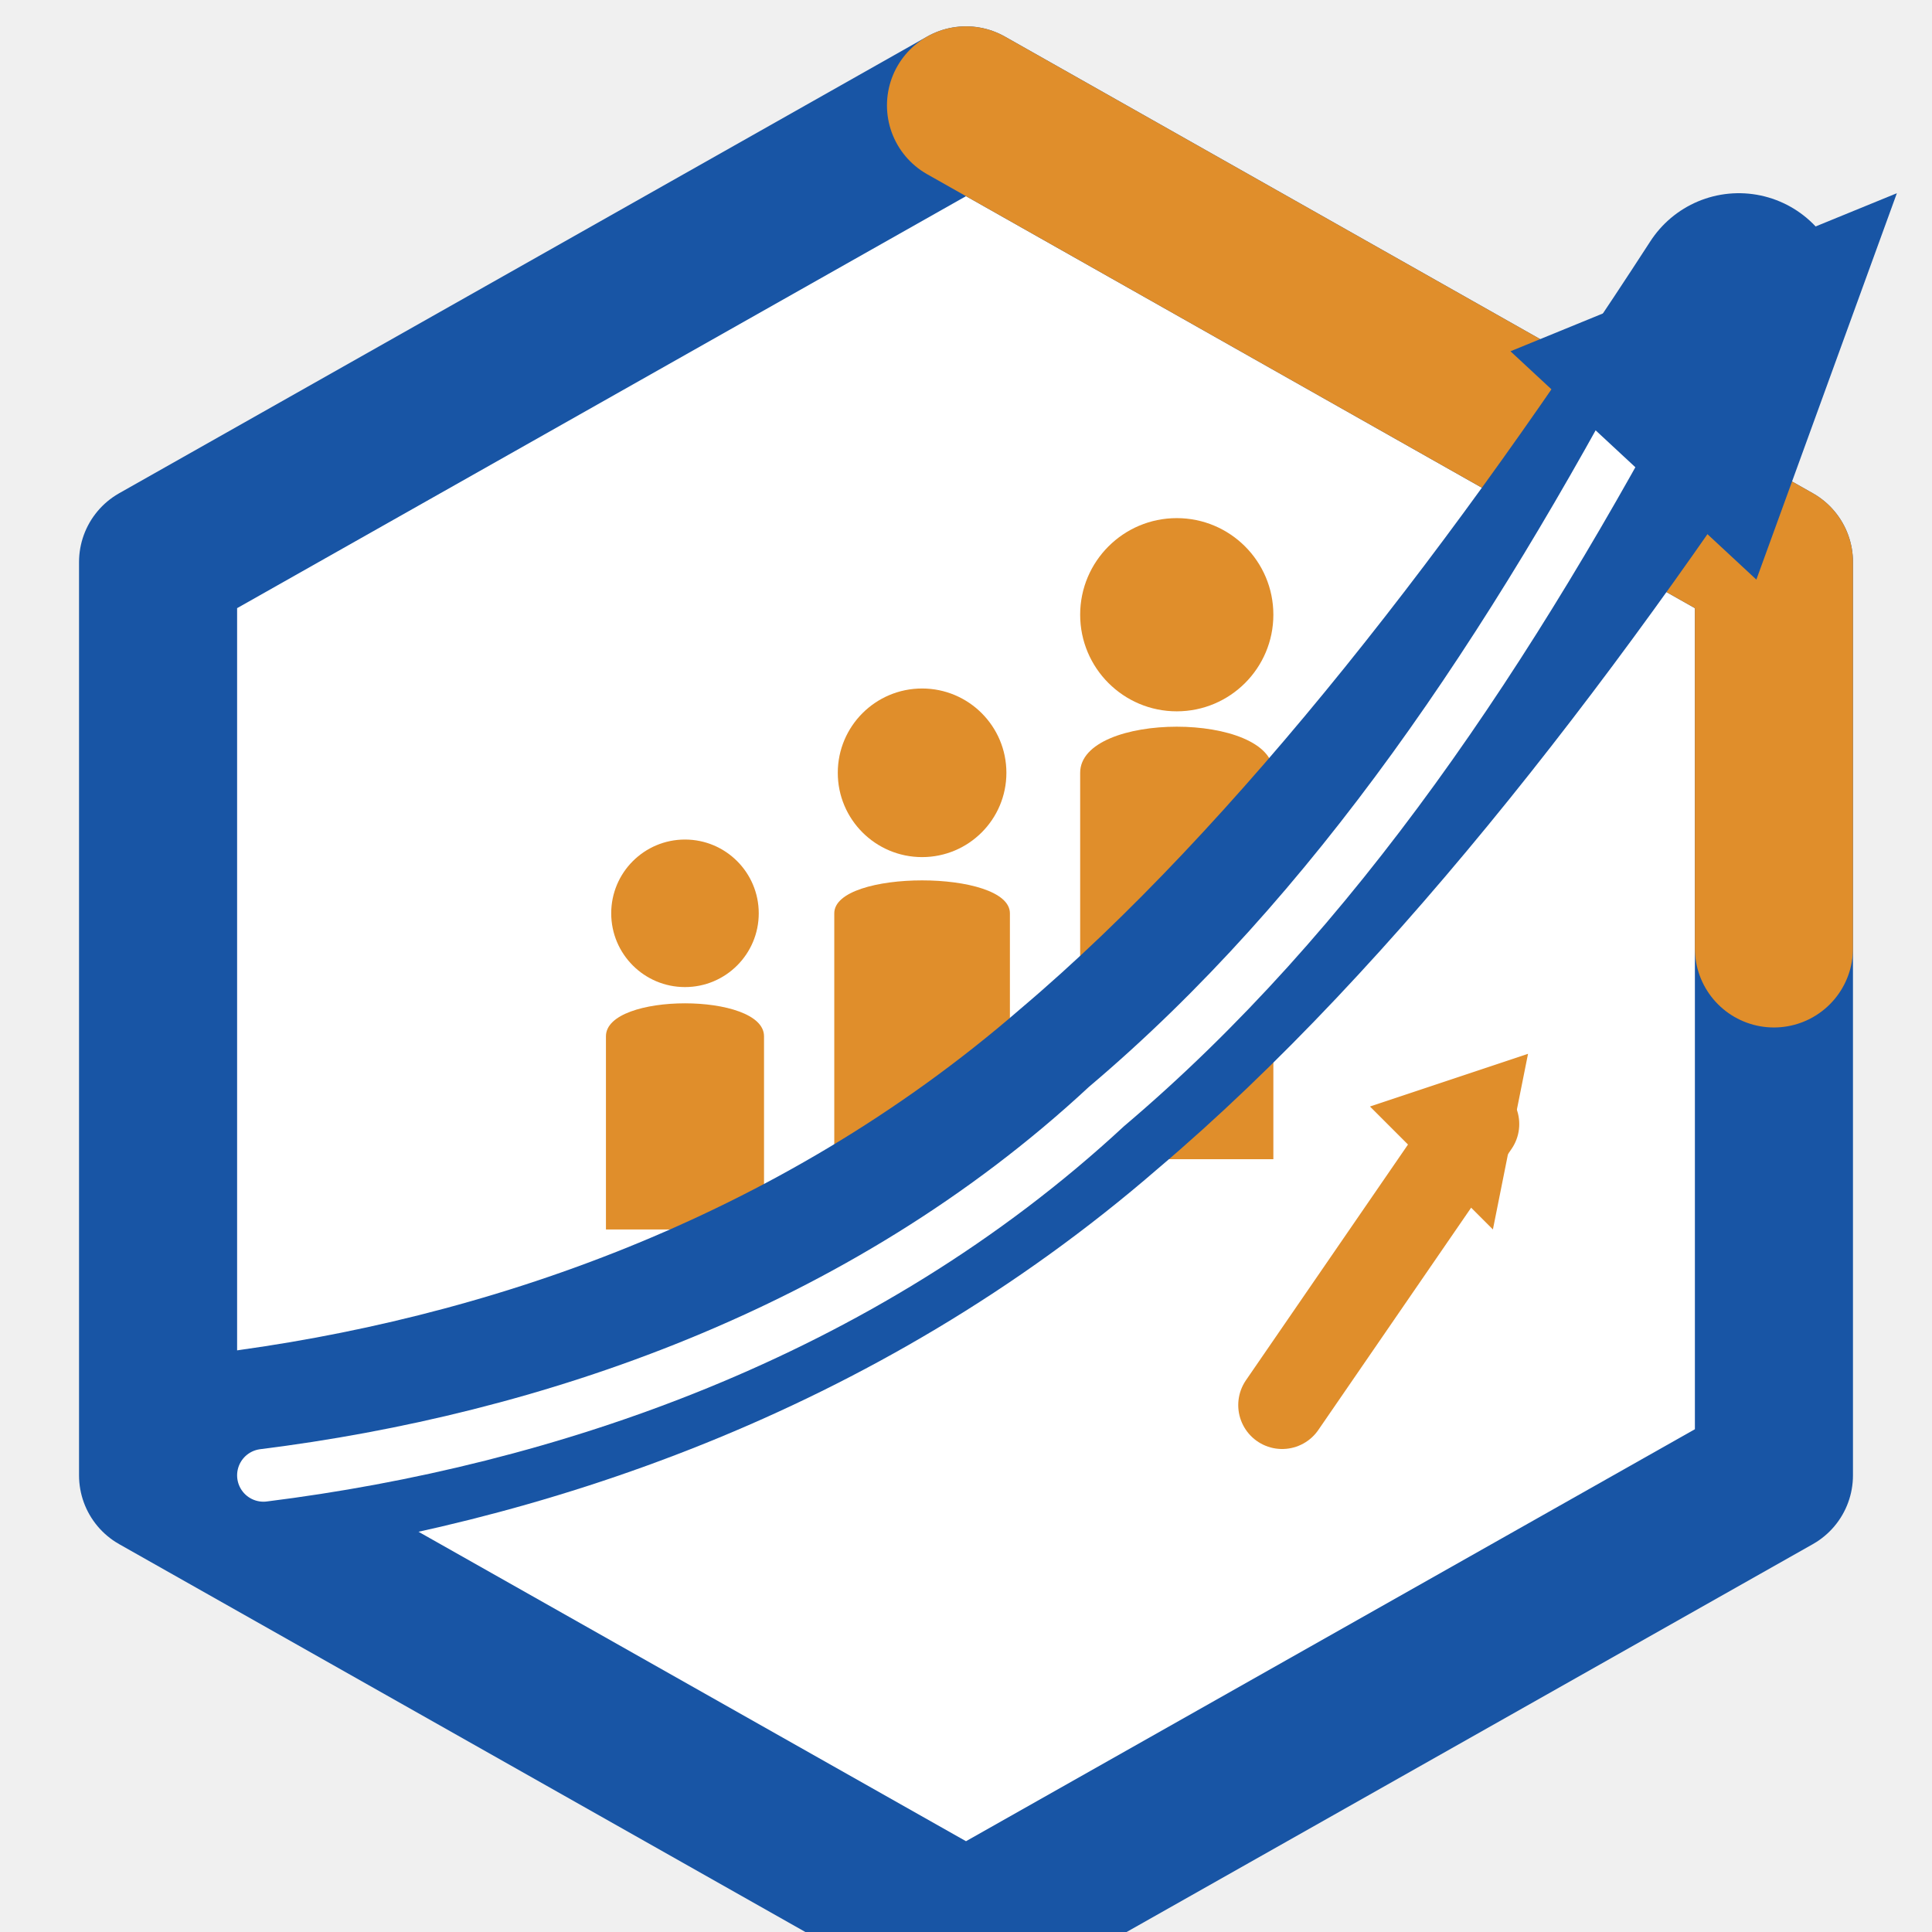
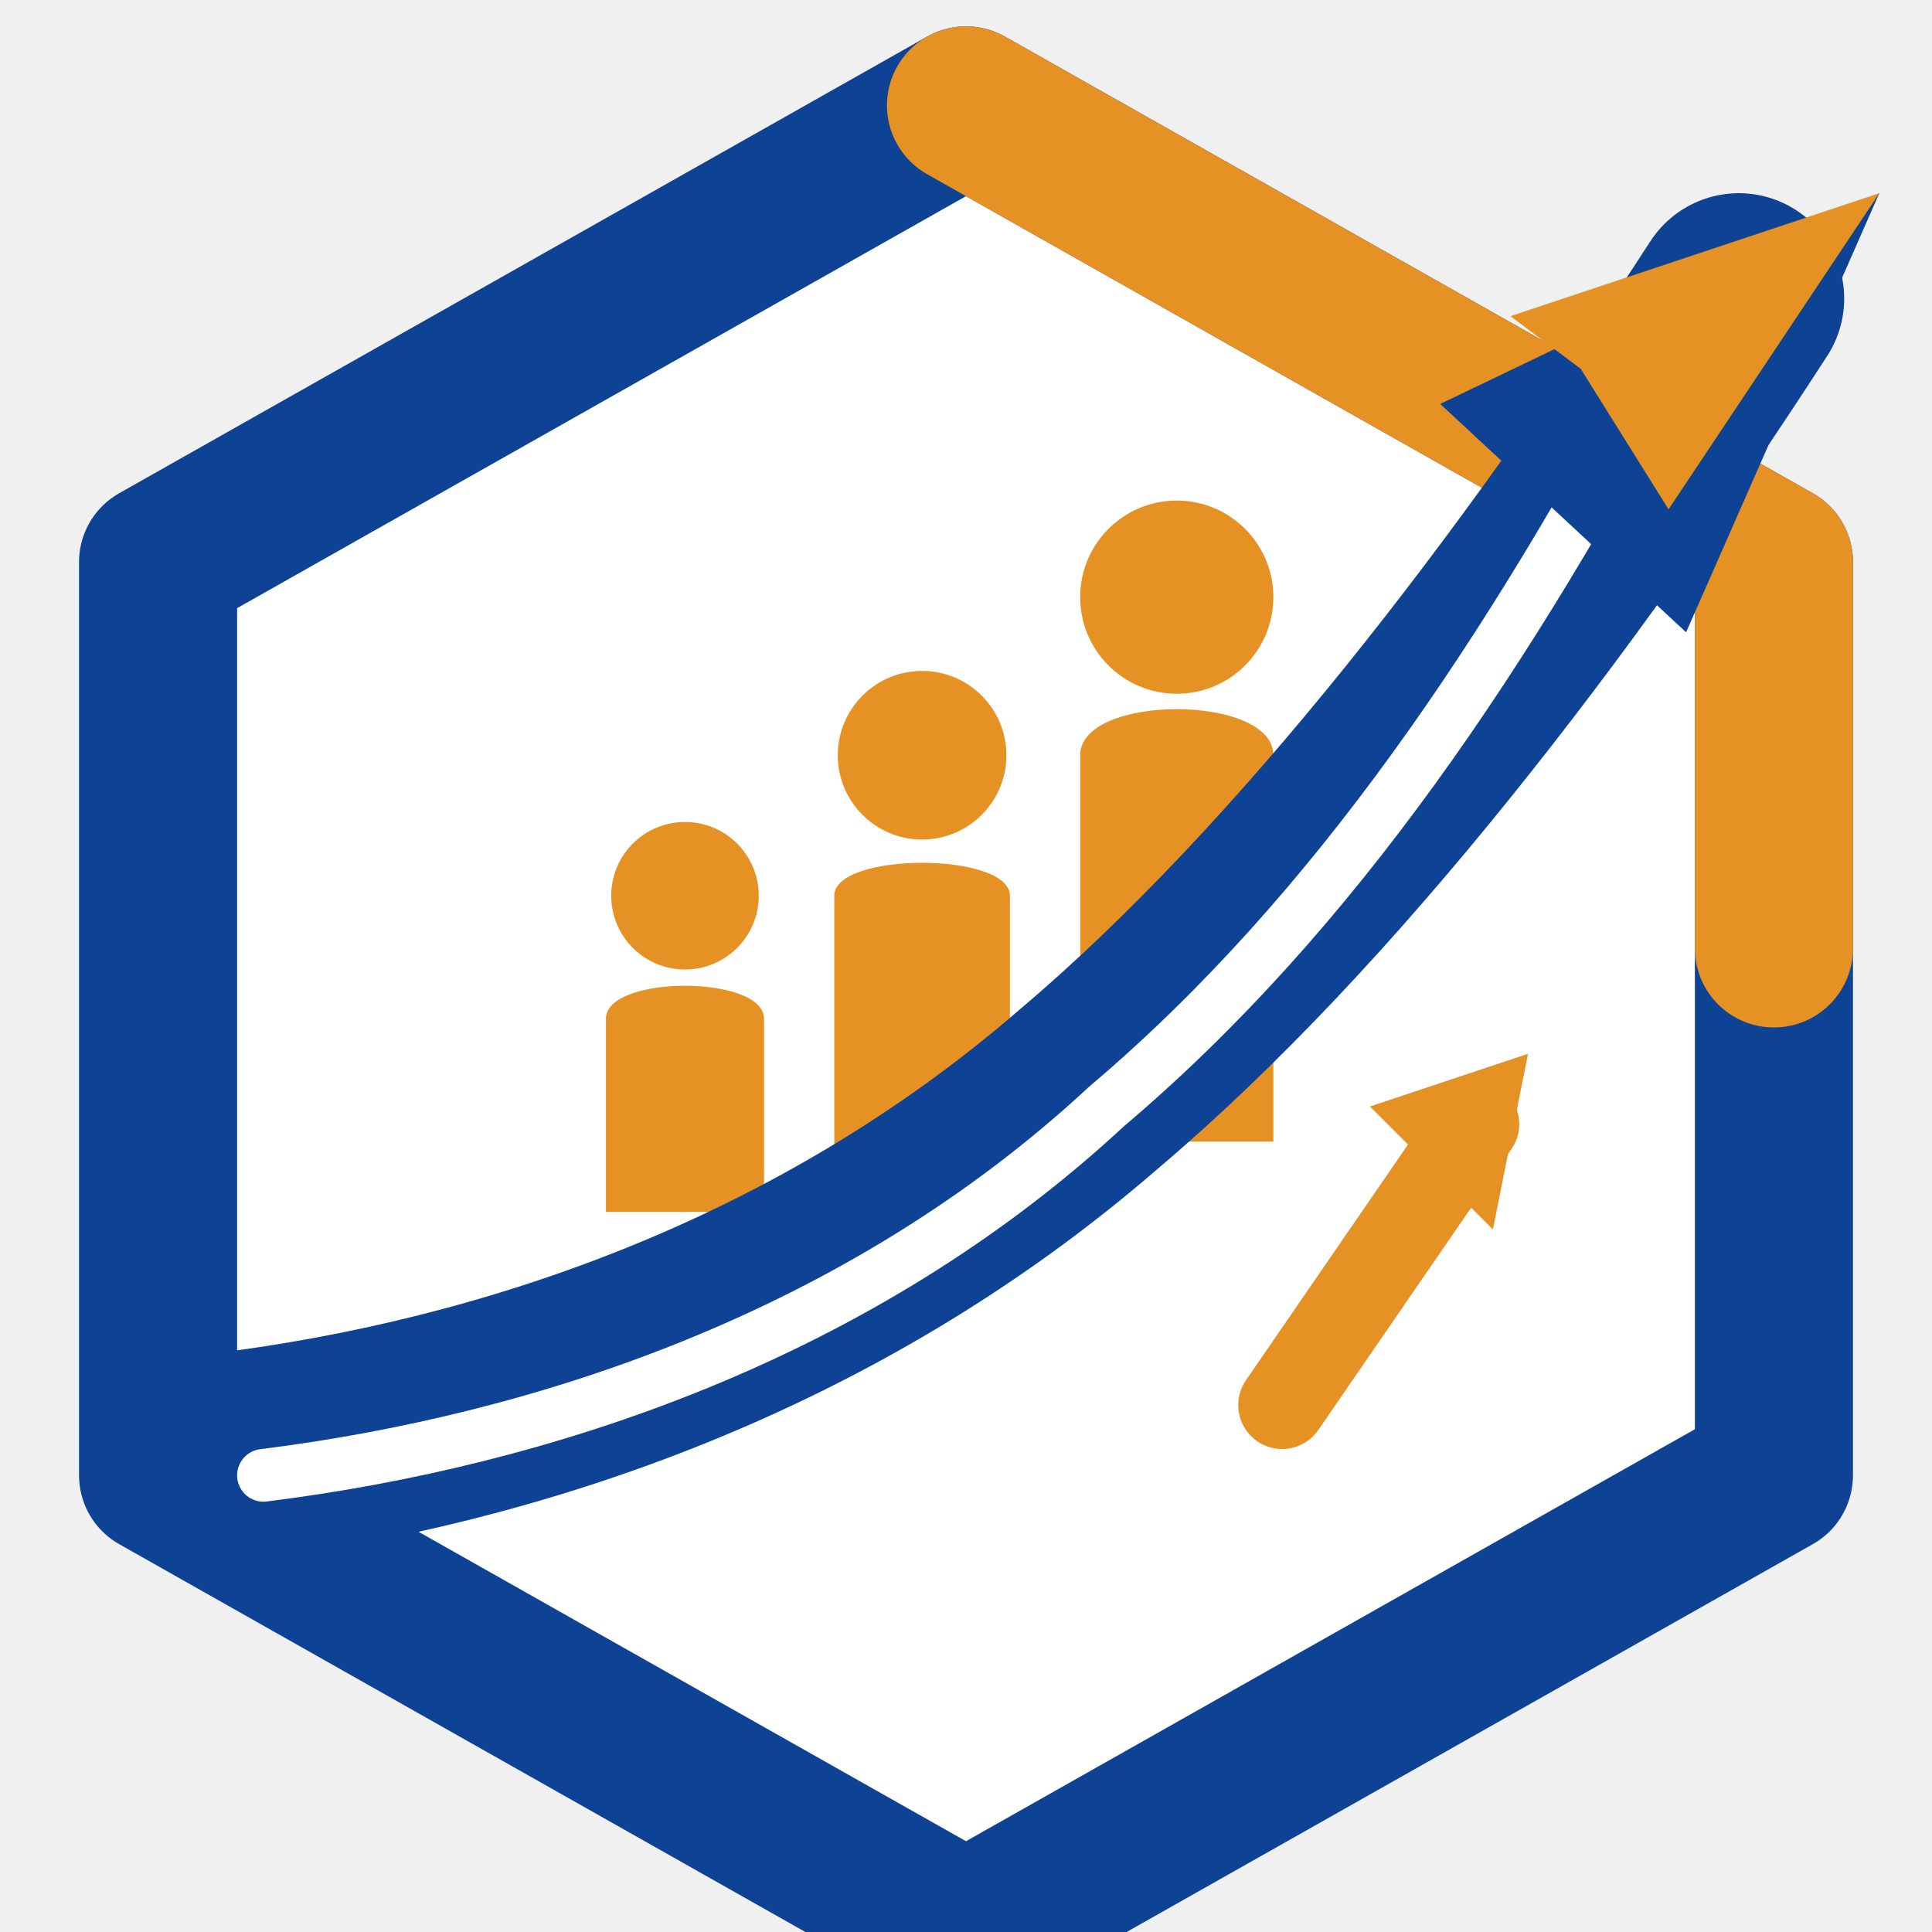
<svg xmlns="http://www.w3.org/2000/svg" viewBox="0 0 110 110" width="100%" height="100%">
-   <polygon points="55,6 101,32 101,84 55,110 9,84 9,32" stroke="#1855A5" stroke-width="9" fill="#FFFFFF" stroke-linejoin="round" />
-   <path d="M 55 6 L 101 32 L 101 54" stroke="#E08E2B" stroke-width="9" fill="none" stroke-linejoin="round" stroke-linecap="round" />
-   <circle cx="39" cy="52" r="4.2" fill="#E08E2B" />
-   <path d="M 34.5 59 C 34.5 56.5, 43.5 56.5, 43.5 59 L 43.5 70 L 34.5 70 Z" fill="#E08E2B" />
-   <circle cx="52.5" cy="44" r="4.8" fill="#E08E2B" />
-   <path d="M 47.5 52 C 47.5 49.5, 57.5 49.5, 57.5 52 L 57.5 68 L 47.5 68 Z" fill="#E08E2B" />
-   <circle cx="67" cy="35" r="5.5" fill="#E08E2B" />
-   <path d="M 61.5 44 C 61.5 40.5, 72.5 40.5, 72.5 44 L 72.5 66 L 61.5 66 Z" fill="#E08E2B" />
-   <path d="M 13 83 C 29 81, 47 75, 62 62 C 75 51, 88 34, 99 17" stroke="#1855A5" stroke-width="12" fill="none" stroke-linecap="round" />
+   <polygon points="55,6 101,32 101,84 55,110 9,84 9,32" stroke="#0E4294" stroke-width="9" fill="#FFFFFF" stroke-linejoin="round" />
+   <path d="M 55 6 L 101 32 L 101 54" stroke="#E59123" stroke-width="9" fill="none" stroke-linejoin="round" stroke-linecap="round" />
+   <circle cx="39" cy="51" r="4.2" fill="#E59123" />
+   <path d="M 34.5 58 C 34.5 55.5, 43.5 55.5, 43.5 58 L 43.5 69 L 34.5 69 Z" fill="#E59123" />
+   <circle cx="52.5" cy="43" r="4.8" fill="#E59123" />
+   <path d="M 47.5 51 C 47.5 48.5, 57.5 48.5, 57.5 51 L 57.5 67 L 47.5 67 Z" fill="#E59123" />
+   <circle cx="67" cy="34" r="5.5" fill="#E59123" />
+   <path d="M 61.5 43 C 61.5 39.5, 72.5 39.5, 72.5 43 L 72.5 65 L 61.5 65 Z" fill="#E59123" />
+   <path d="M 13 83 C 29 81, 47 75, 62 62 C 75 51, 88 34, 99 17" stroke="#0E4294" stroke-width="12" fill="none" stroke-linecap="round" />
  <path d="M 15 84 C 31 82, 49 76, 63 63 C 76 52, 86 37, 95 20" stroke="#FFFFFF" stroke-width="3" fill="none" stroke-linecap="round" />
-   <polygon points="86,20 108,11 100,33" fill="#1855A5" />
-   <path d="M 73 80 L 84 64" stroke="#E08E2B" stroke-width="5" fill="none" stroke-linecap="round" />
-   <polygon points="78,63 87,60 85,70" fill="#E08E2B" />
+   <polygon points="82,23 107,11 96,36" fill="#0E4294" />
+   <polygon points="86,18 107,11 95,29 90,21" fill="#E59123" />
+   <path d="M 73 80 L 84 64" stroke="#E59123" stroke-width="5" fill="none" stroke-linecap="round" />
+   <polygon points="78,63 87,60 85,70" fill="#E59123" />
</svg>
